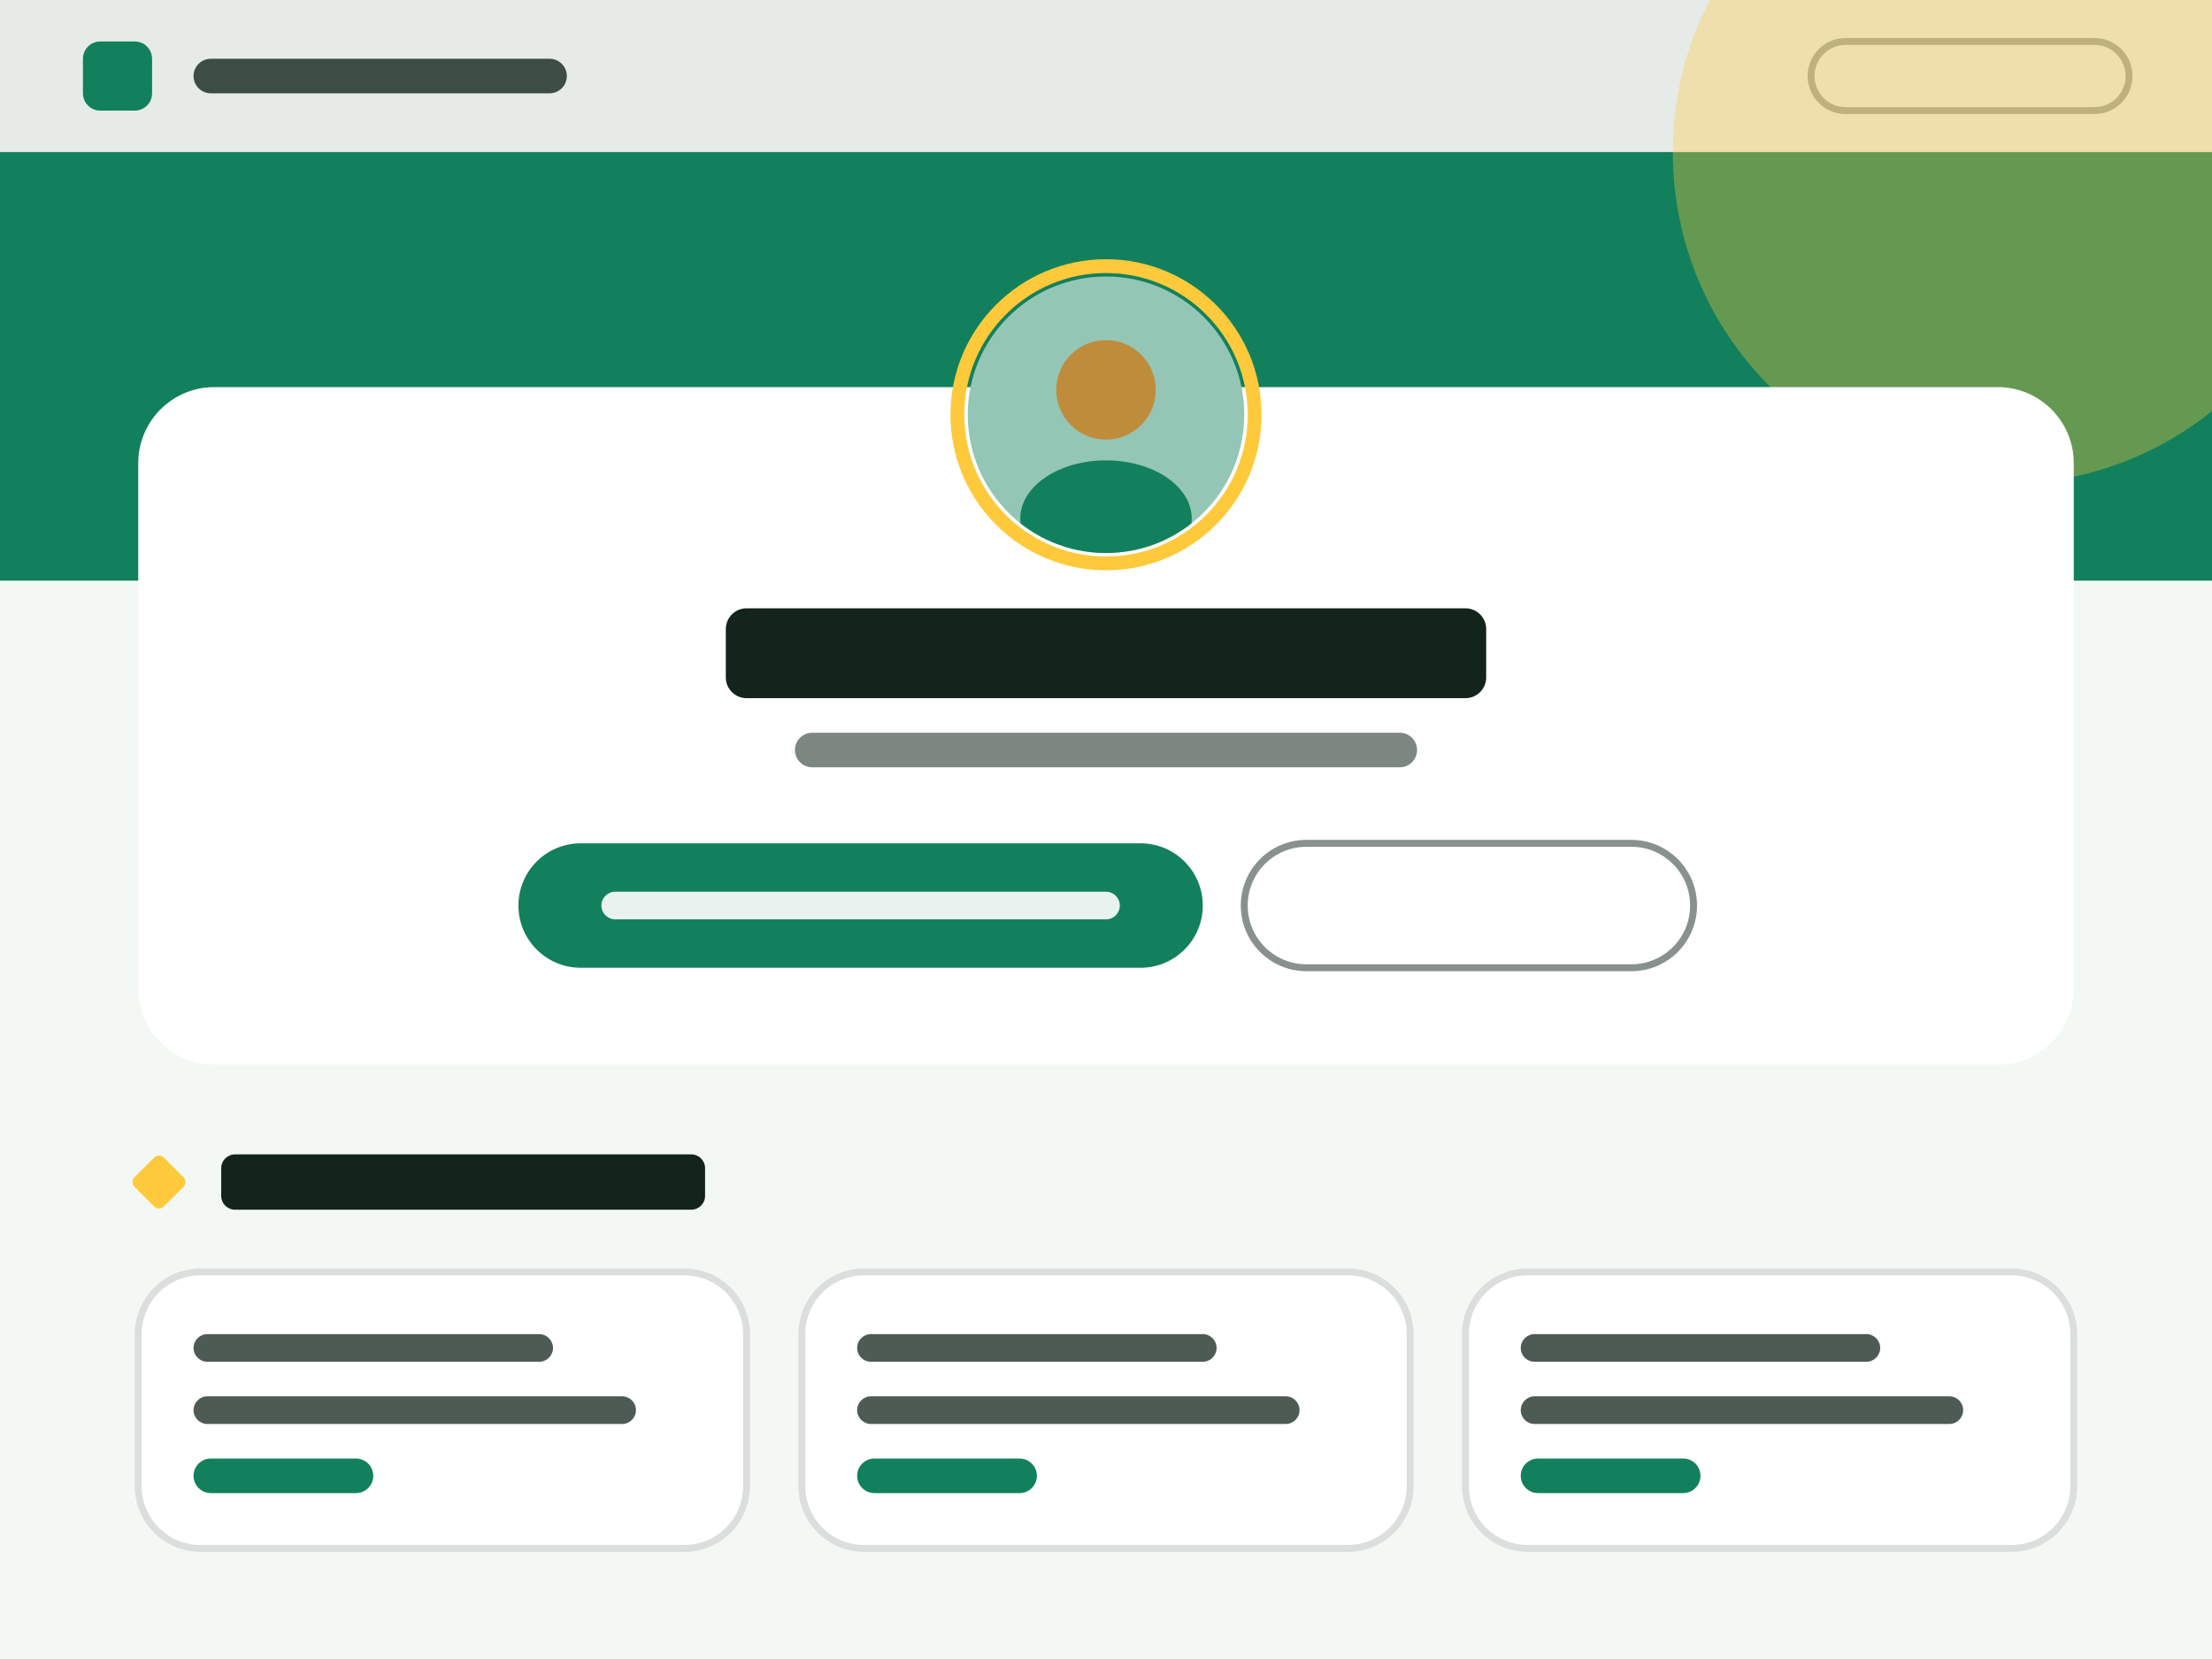
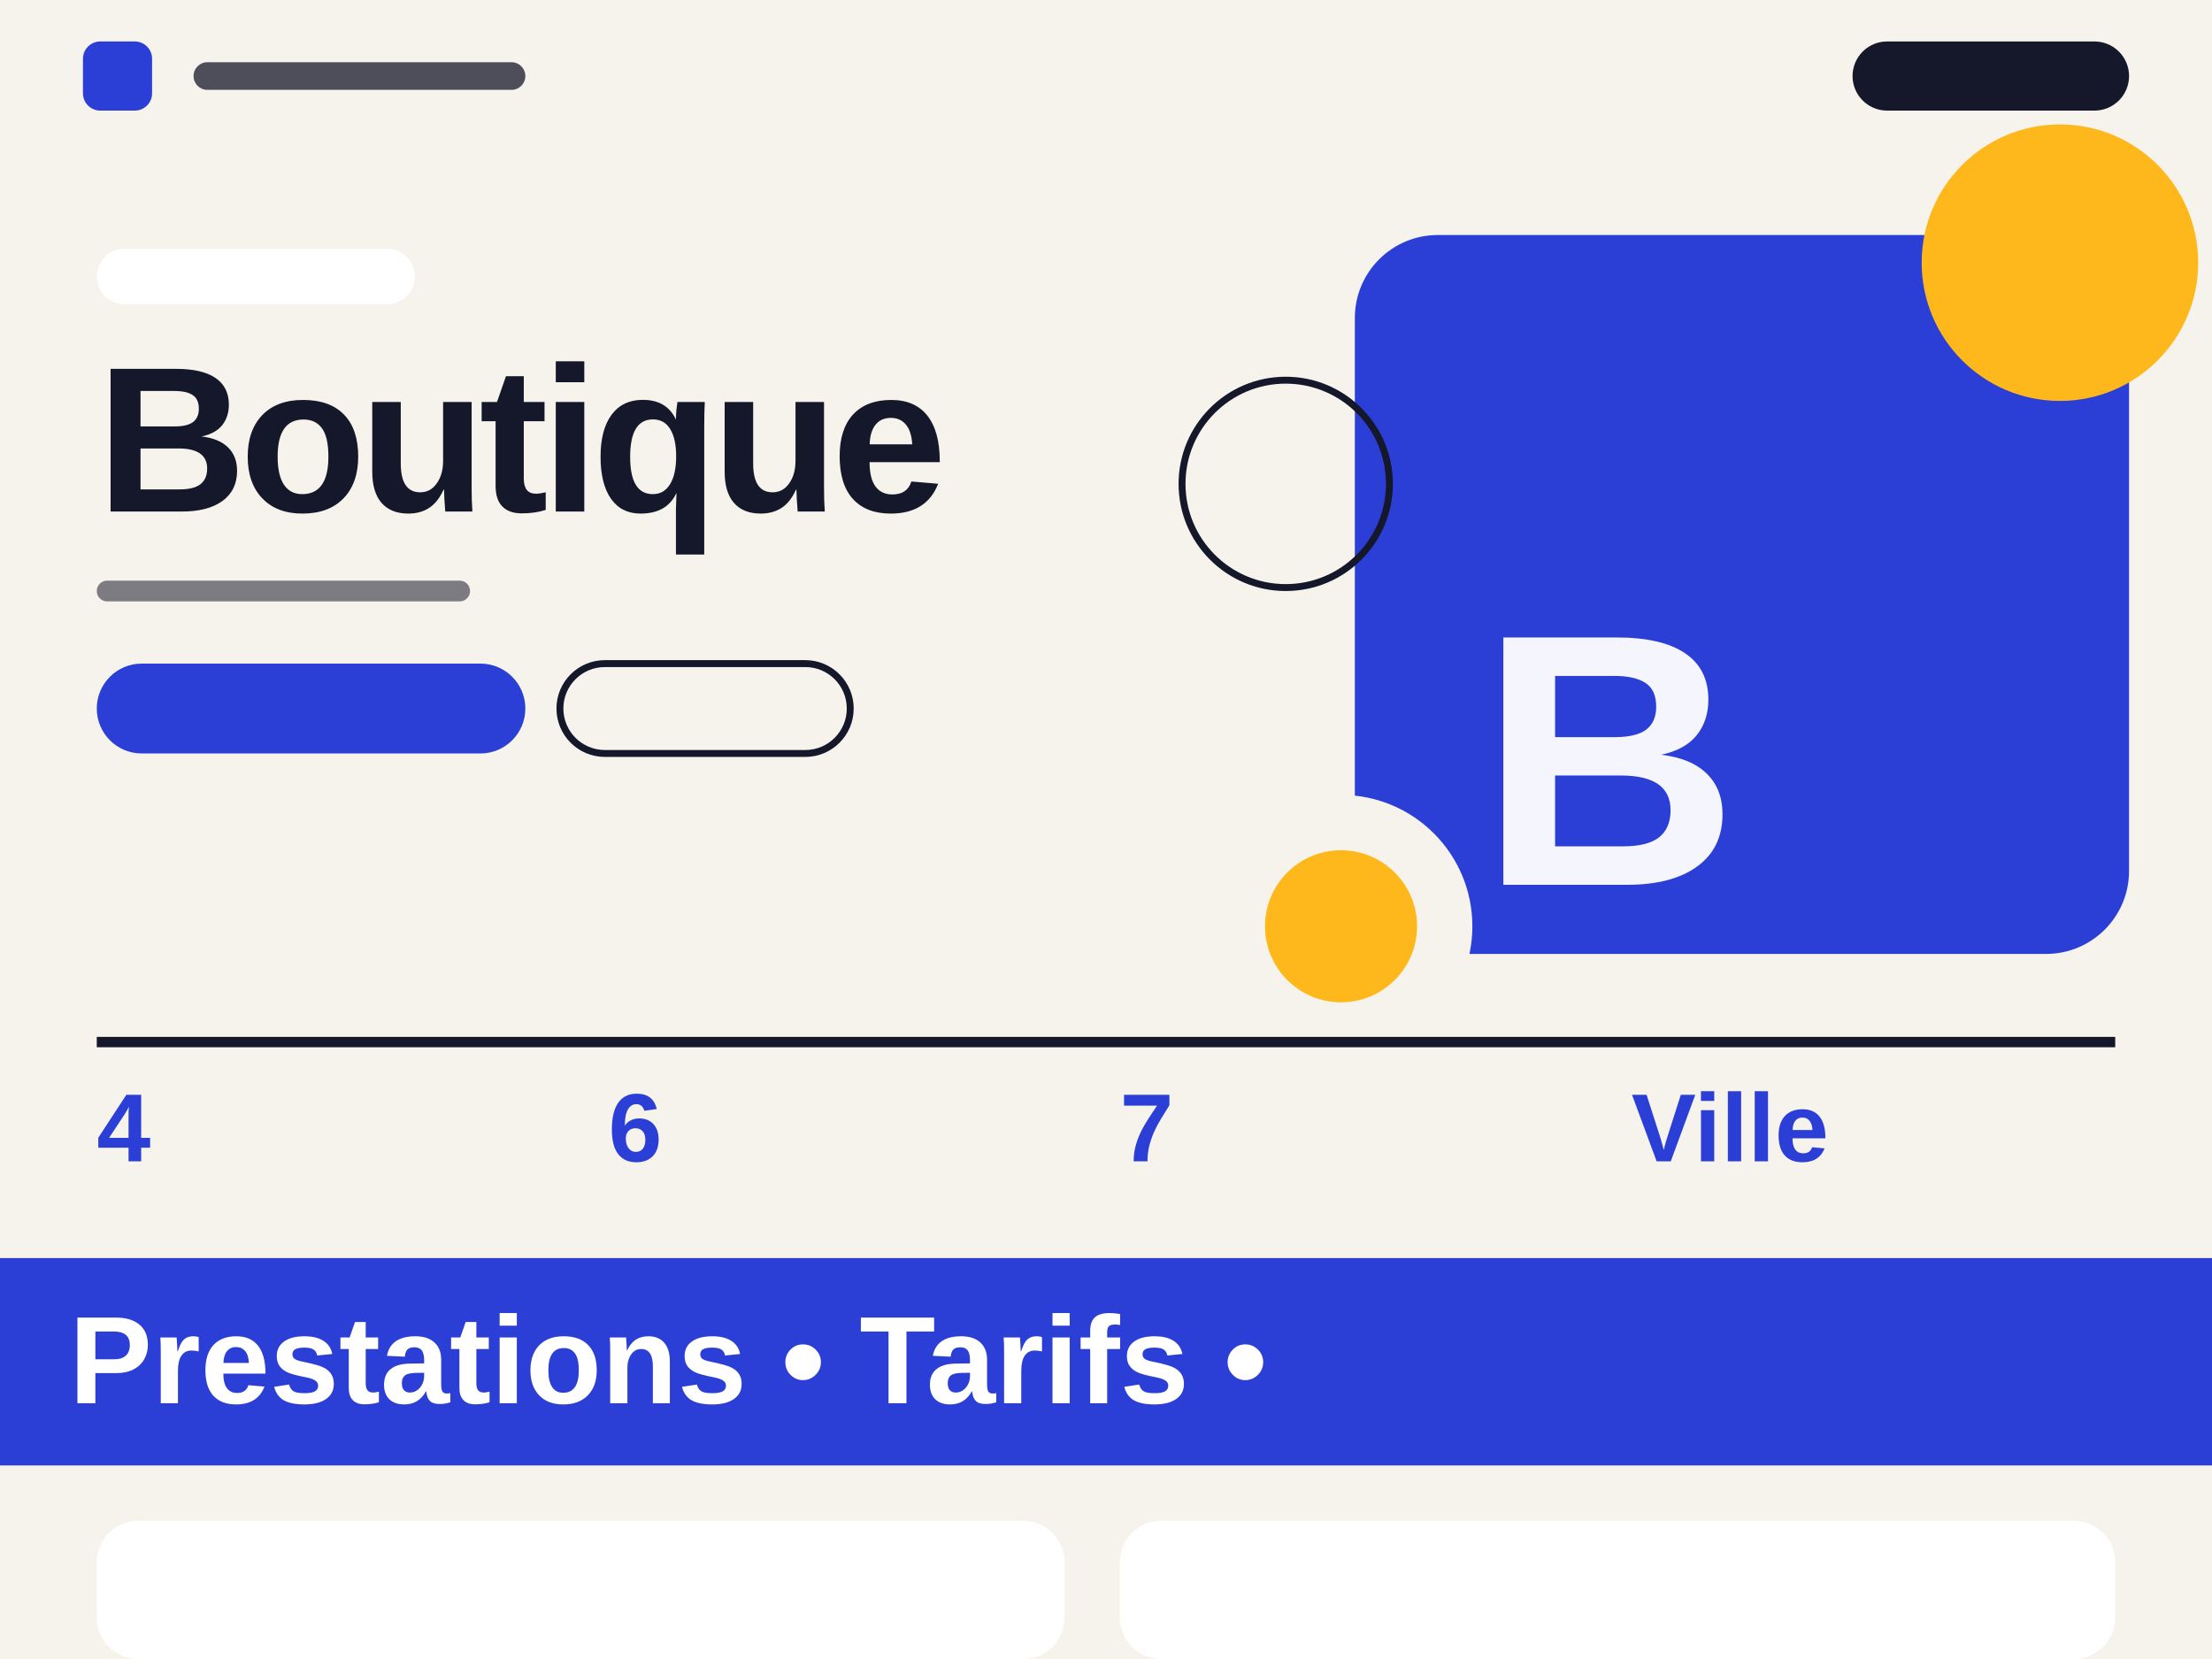
<svg xmlns="http://www.w3.org/2000/svg" viewBox="0 0 320 240" width="320" height="240" role="img" aria-label="Boutique">
-   <rect width="320" height="240" fill="#F4F8F5" />
-   <rect width="320" height="22" fill="#E6EBE8" />
-   <rect x="12" y="6" width="10" height="10" rx="2.5" fill="#12805C" />
-   <rect x="28" y="8.5" width="54" height="5" rx="2.5" fill="#13241C" opacity=".8" />
-   <rect x="262" y="6" width="46" height="10" rx="5" fill="none" stroke="#13241C" stroke-opacity=".35" />
-   <rect x="0" y="22" width="320" height="62" fill="#12805C" />
-   <circle cx="290" cy="22" r="48" fill="#FFC93C" opacity=".35" />
-   <rect x="20" y="56" width="280" height="98" rx="11" fill="#FFFFFF" />
-   <defs>
-     <clipPath id="c1606020">
-       <circle cx="160" cy="60" r="20" />
-     </clipPath>
-   </defs>
-   <circle cx="160" cy="60" r="20" fill="#94C6B6" />
-   <g clip-path="url(#c1606020)">
-     <circle cx="160" cy="56.4" r="7.2" fill="#BF8C3C" />
-     <ellipse cx="160" cy="75.0" rx="12.4" ry="8.4" fill="#12805C" />
-   </g>
-   <circle cx="160" cy="60" r="21.5" fill="none" stroke="#FFC93C" stroke-width="2" />
-   <rect x="105.0" y="88" width="110" height="13" rx="3" fill="#13241C" />
-   <rect x="115" y="106" width="90" height="5" rx="2.5" fill="#7D8782" opacity="1" />
-   <rect x="75.0" y="122" width="99" height="18" rx="9" fill="#12805C" />
-   <rect x="87.0" y="129" width="75" height="4" rx="2" fill="#FFFFFF" opacity=".9" />
-   <rect x="180" y="122" width="65" height="18" rx="9" fill="none" stroke="#13241C" stroke-opacity=".5" />
-   <rect x="20" y="168" width="6" height="6" rx="1" fill="#FFC93C" transform="rotate(45 23 171)" />
-   <rect x="32" y="167" width="70" height="8" rx="2" fill="#13241C" />
-   <rect x="20" y="184" width="88" height="40" rx="9" fill="#FFFFFF" stroke="#DCDEDD" />
-   <rect x="28" y="193" width="52" height="4" rx="2" fill="#13241C" opacity="0.75" />
-   <rect x="28" y="202" width="64" height="4" rx="2" fill="#13241C" opacity="0.75" />
-   <rect x="28" y="211" width="26" height="5" rx="2.5" fill="#12805C" />
-   <rect x="116" y="184" width="88" height="40" rx="9" fill="#FFFFFF" stroke="#DCDEDD" />
-   <rect x="124" y="193" width="52" height="4" rx="2" fill="#13241C" opacity="0.75" />
-   <rect x="124" y="202" width="64" height="4" rx="2" fill="#13241C" opacity="0.75" />
-   <rect x="124" y="211" width="26" height="5" rx="2.5" fill="#12805C" />
-   <rect x="212" y="184" width="88" height="40" rx="9" fill="#FFFFFF" stroke="#DCDEDD" />
-   <rect x="220" y="193" width="52" height="4" rx="2" fill="#13241C" opacity="0.75" />
-   <rect x="220" y="202" width="64" height="4" rx="2" fill="#13241C" opacity="0.75" />
-   <rect x="220" y="211" width="26" height="5" rx="2.5" fill="#12805C" />
+   <rect x="0" y="0" width="320" height="240" fill="#F6F3EC" />
+   <rect x="0" y="0" width="320" height="22" fill="#F6F3EC" />
+   <rect x="12" y="6" width="10" height="10" fill="#2B3FD6" rx="2.5" />
+   <rect x="28" y="9" width="48" height="4" fill="#15172A" rx="2" opacity=".75" />
+   <rect x="268" y="6" width="40" height="10" fill="#15172A" rx="5" />
+   <rect x="14" y="36" width="46" height="8" fill="#FFFFFF" rx="4" />
+   <text x="14" y="74" font-size="30" fill="#15172A" font-family="Archivo, Arial Black, Arial, sans-serif" font-weight="800" letter-spacing="-1">Boutique</text>
+   <rect x="14" y="84" width="54" height="3" fill="#15172A" rx="1.5" opacity=".55" />
+   <rect x="14" y="96" width="62" height="13" fill="#2B3FD6" rx="6.5" />
+   <rect x="81" y="96" width="42" height="13" fill="none" rx="6.5" stroke="#15172A" stroke-width="1" />
+   <rect x="196" y="34" width="112" height="104" fill="#2B3FD6" rx="12" />
+   <text x="214" y="128" font-size="52" fill="#FFFFFF" font-family="Archivo, Arial Black, Arial, sans-serif" font-weight="800" opacity=".95">B</text>
+   <circle cx="298" cy="38" r="20" fill="#FFB81C" />
+   <circle cx="186" cy="70" r="15" fill="none" stroke="#15172A" />
+   <circle cx="194" cy="134" r="19" fill="#F6F3EC" />
+   <circle cx="194" cy="134" r="11" fill="#FFB81C" />
+   <rect x="14" y="150" width="292" height="1.5" fill="#15172A" />
+   <text x="14" y="168" font-size="14" fill="#2B3FD6" font-family="Archivo, Arial Black, Arial, sans-serif" font-weight="800">4</text>
+   <text x="88" y="168" font-size="14" fill="#2B3FD6" font-family="Archivo, Arial Black, Arial, sans-serif" font-weight="800">6</text>
+   <text x="162" y="168" font-size="14" fill="#2B3FD6" font-family="Archivo, Arial Black, Arial, sans-serif" font-weight="800">7</text>
+   <text x="236" y="168" font-size="14" fill="#2B3FD6" font-family="Archivo, Arial Black, Arial, sans-serif" font-weight="800">Ville</text>
+   <rect x="0" y="182" width="320" height="30" fill="#2B3FD6" />
+   <text x="10" y="203" font-size="18" fill="#FFFFFF" font-family="Archivo, Arial Black, Arial, sans-serif" font-weight="800">Prestations • Tarifs •</text>
+   <rect x="14" y="220" width="140" height="20" fill="#FFFFFF" rx="6" />
+   <rect x="162" y="220" width="144" height="20" fill="#FFFFFF" rx="6" />
</svg>
